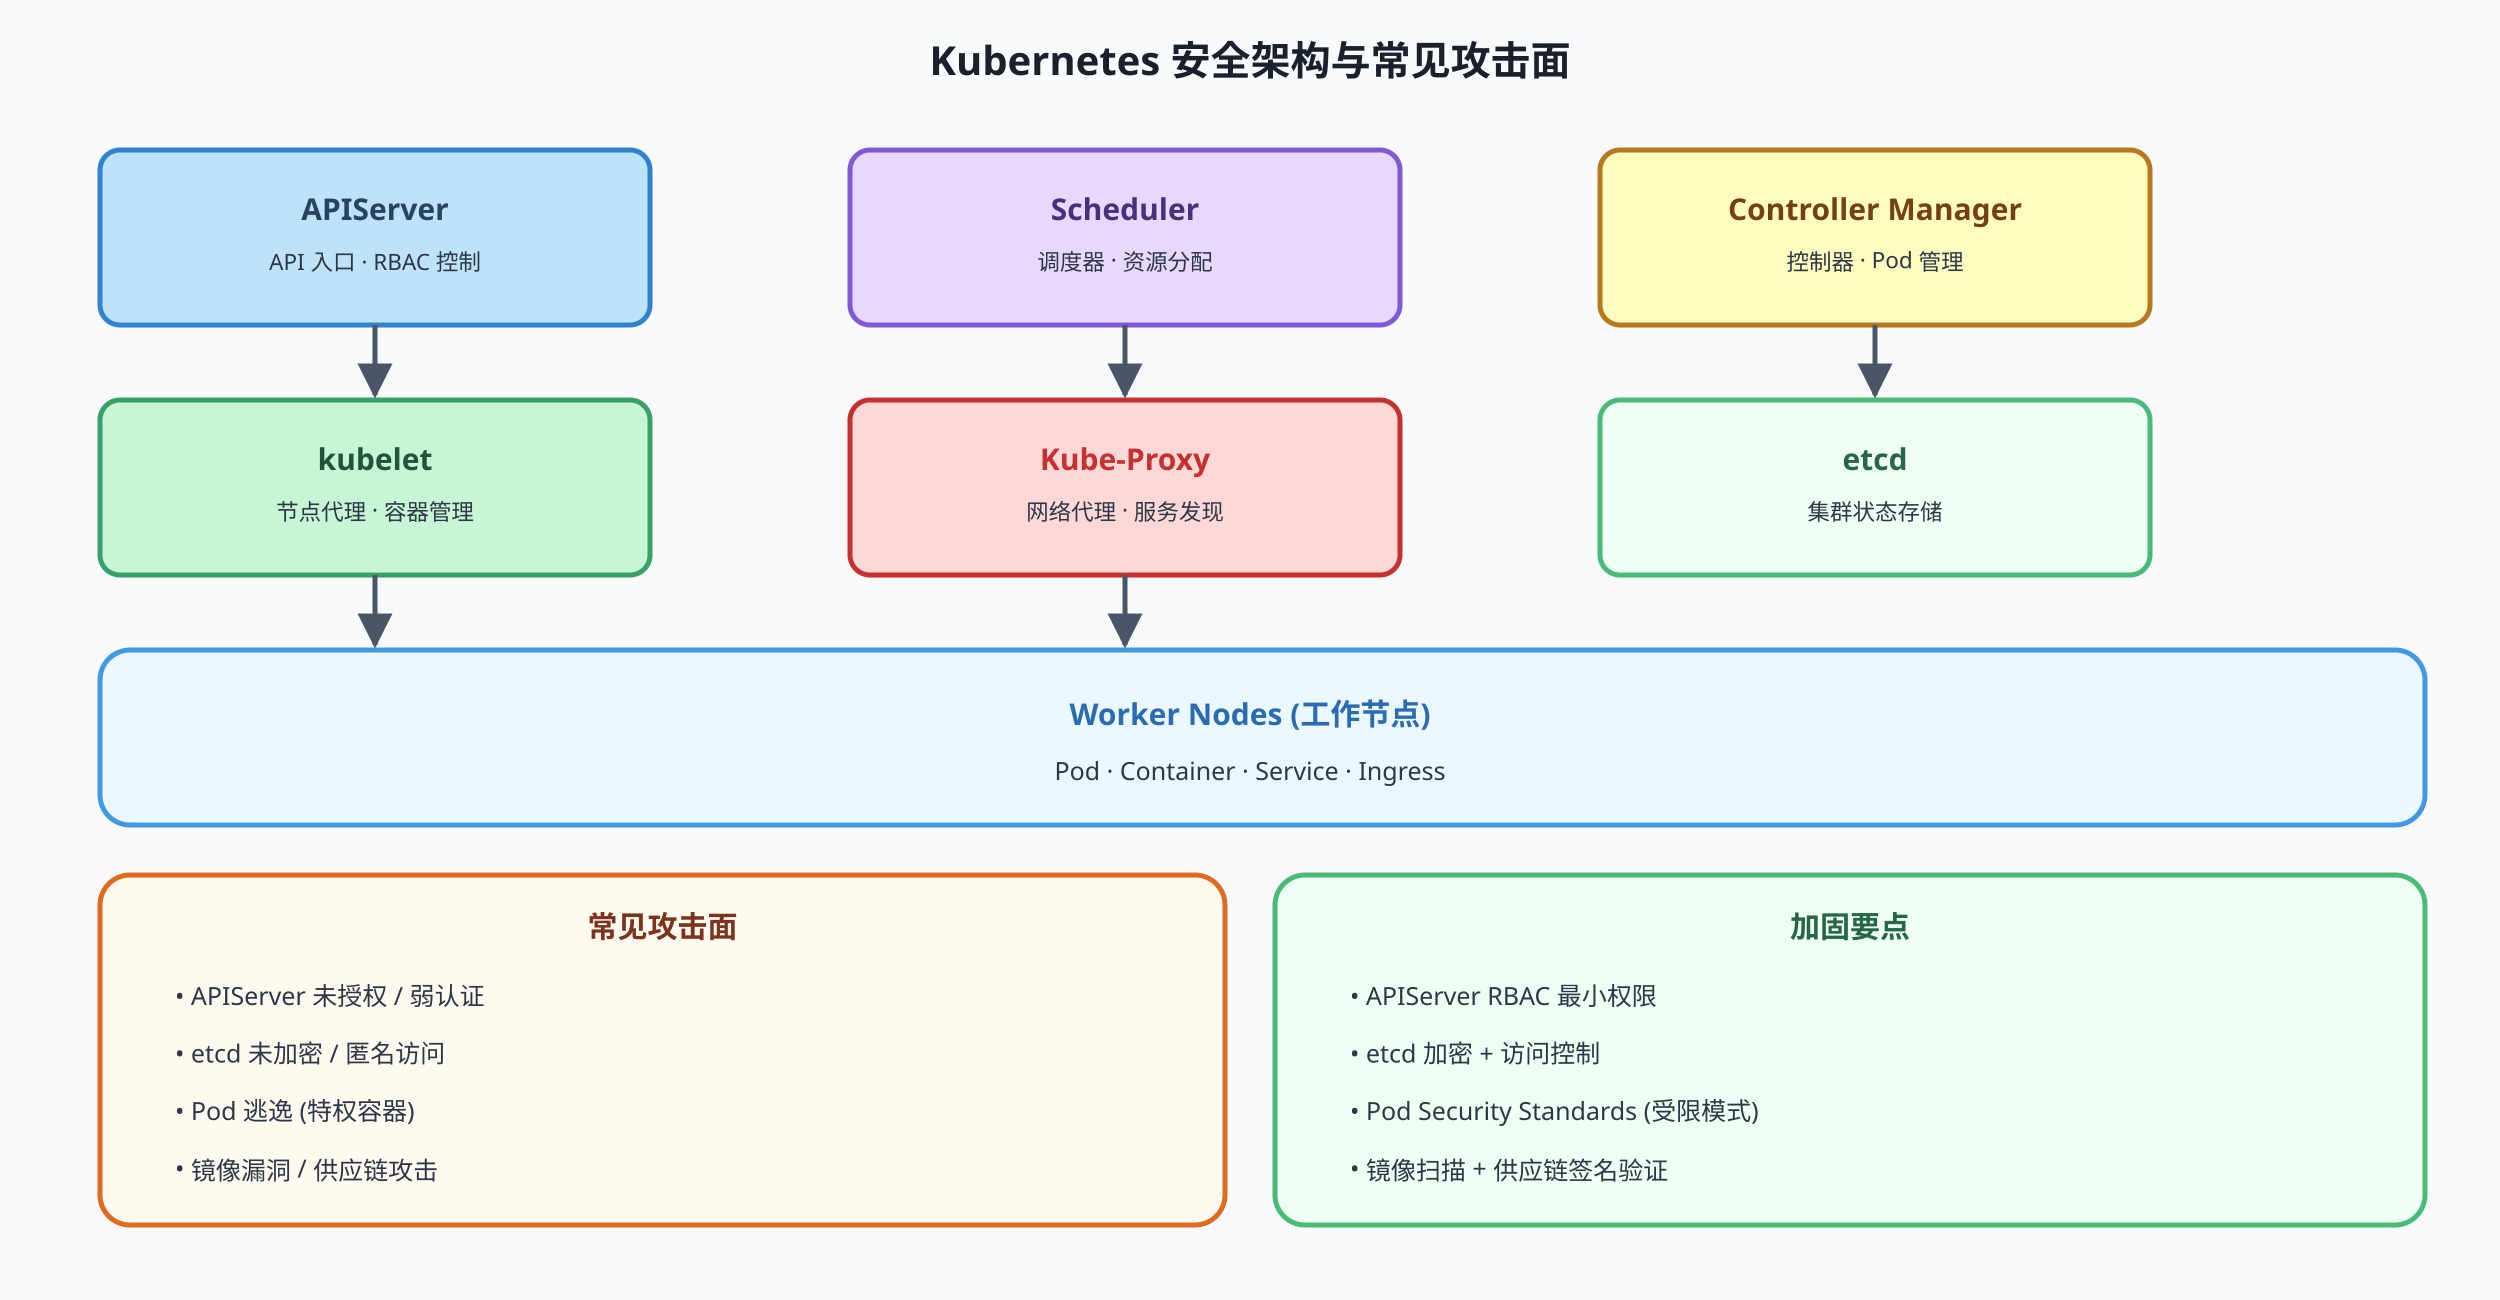
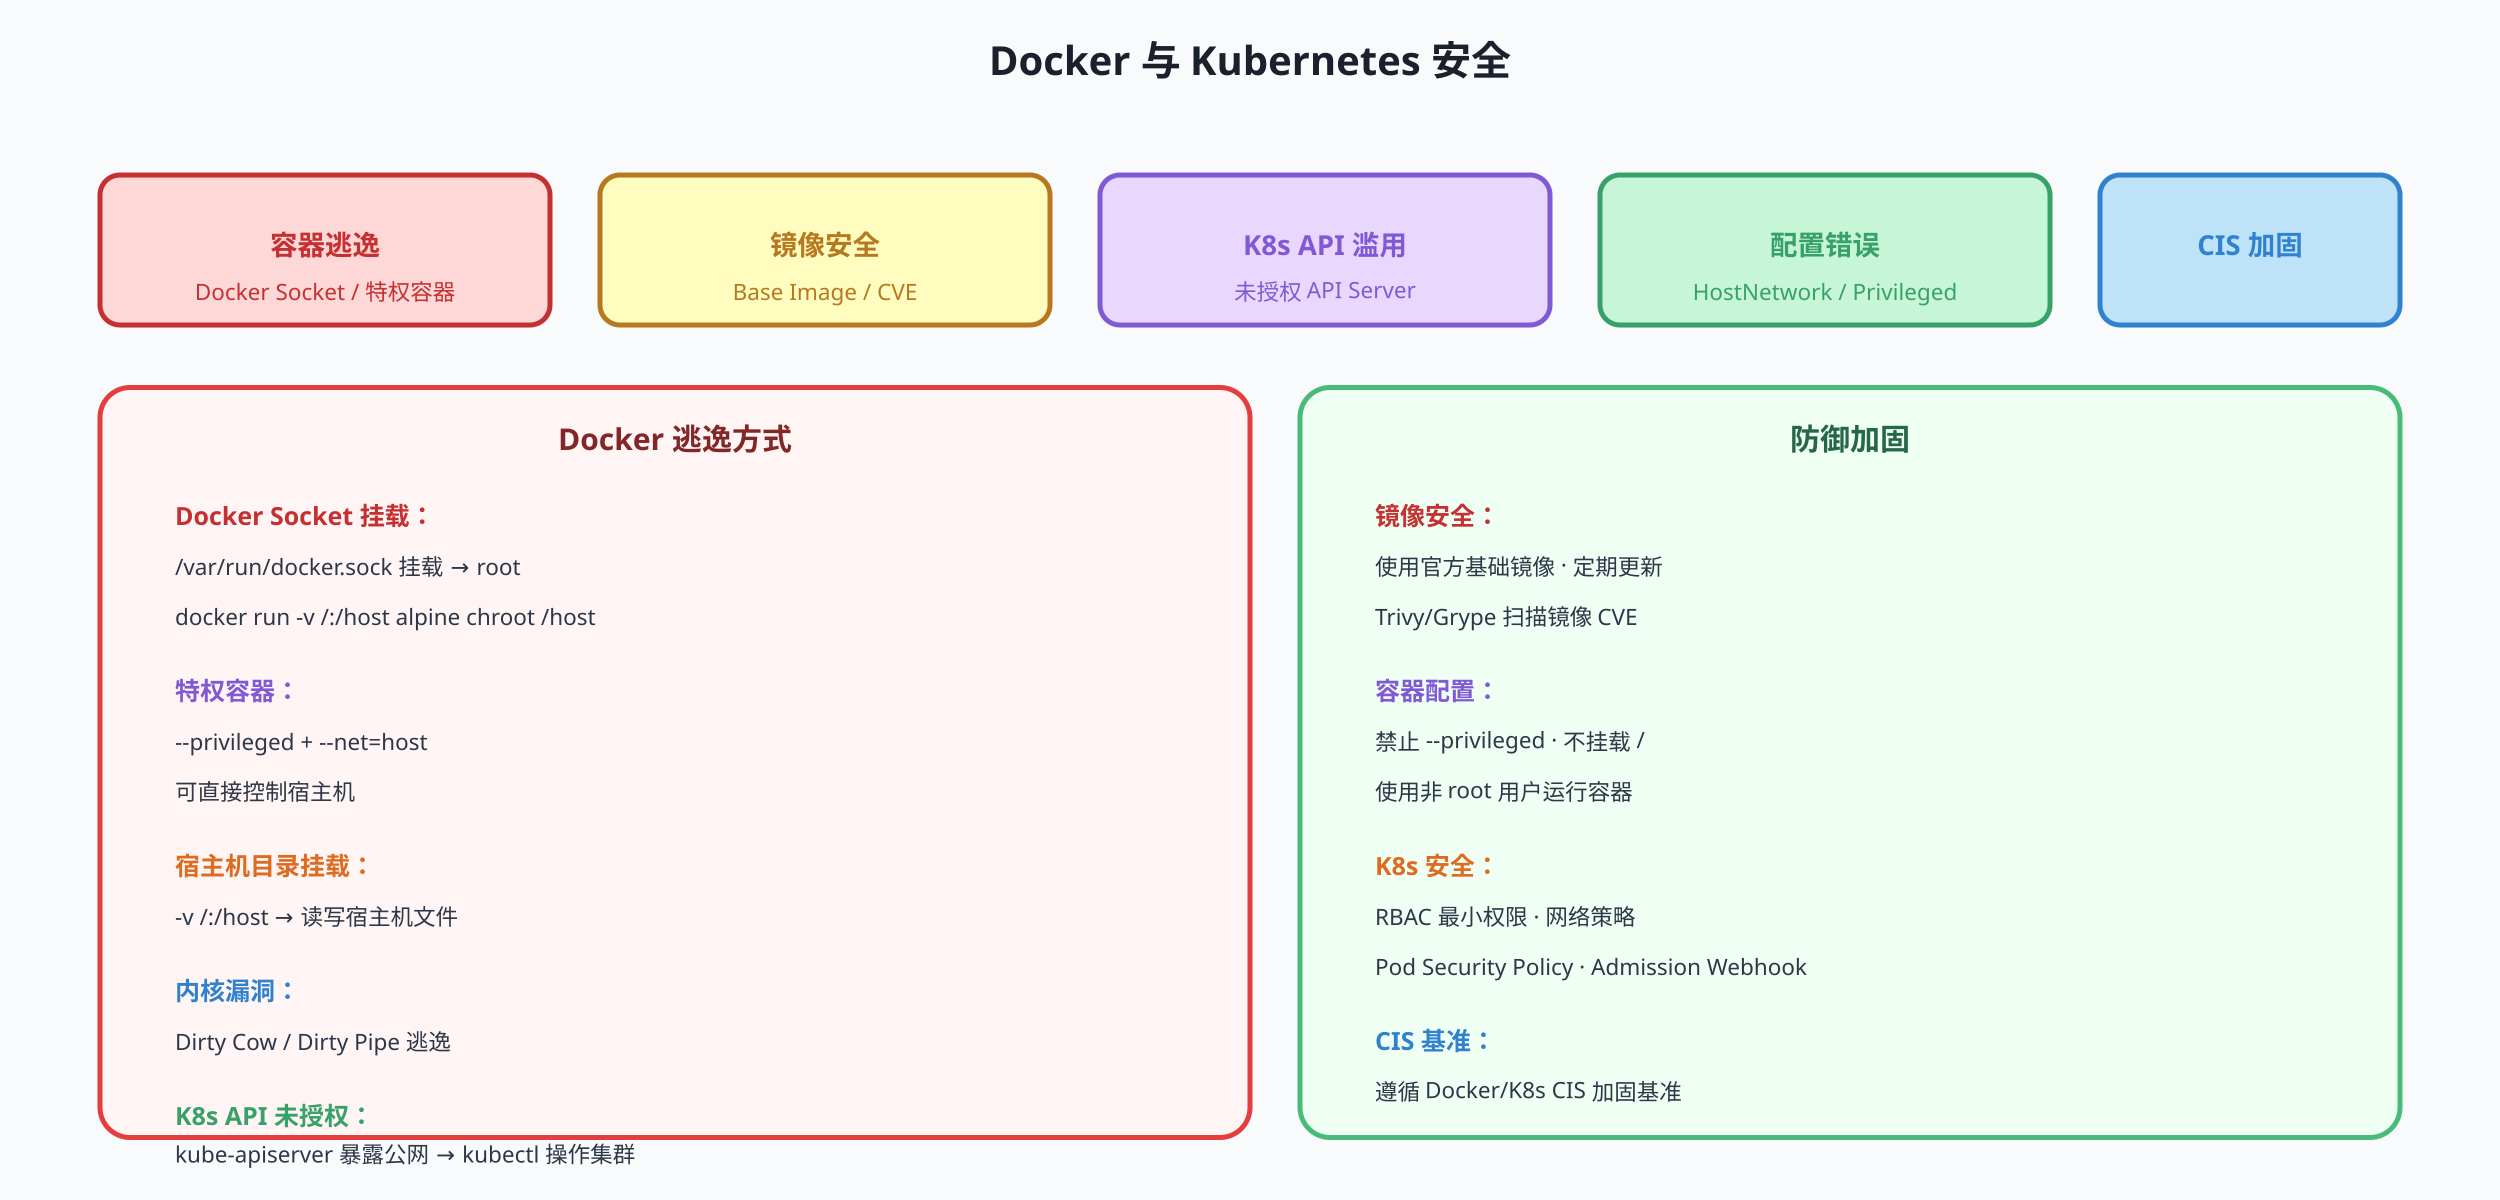
- <svg xmlns="http://www.w3.org/2000/svg" viewBox="0 0 1000 520" width="100%" font-family="PingFang SC, Microsoft YaHei, sans-serif">
-   <rect width="1000" height="520" fill="#f8fafc" />
-   <defs>
-     <marker id="arr" viewBox="0 0 10 10" refX="9" refY="5" markerWidth="7" markerHeight="7" orient="auto-start-reverse">
-       <path d="M0,0 L10,5 L0,10 z" fill="#4a5568" />
-     </marker>
-   </defs>
-   <text x="500" y="30" font-size="16" font-weight="bold" text-anchor="middle" fill="#1a202c">Kubernetes 安全架构与常见攻击面</text>
-   <rect x="40" y="60" width="220" height="70" rx="8" fill="#bee3f8" stroke="#3182ce" stroke-width="2" />
-   <text x="150" y="88" font-size="12" text-anchor="middle" fill="#2a4365" font-weight="bold">APIServer</text>
-   <text x="150" y="108" font-size="9" text-anchor="middle" fill="#2d3748">API 入口 · RBAC 控制</text>
-   <rect x="340" y="60" width="220" height="70" rx="8" fill="#e9d8fd" stroke="#805ad5" stroke-width="2" />
-   <text x="450" y="88" font-size="12" text-anchor="middle" fill="#44337a" font-weight="bold">Scheduler</text>
-   <text x="450" y="108" font-size="9" text-anchor="middle" fill="#2d3748">调度器 · 资源分配</text>
-   <rect x="640" y="60" width="220" height="70" rx="8" fill="#fefcbf" stroke="#b7791f" stroke-width="2" />
-   <text x="750" y="88" font-size="12" text-anchor="middle" fill="#744210" font-weight="bold">Controller Manager</text>
-   <text x="750" y="108" font-size="9" text-anchor="middle" fill="#2d3748">控制器 · Pod 管理</text>
-   <rect x="40" y="160" width="220" height="70" rx="8" fill="#c6f6d5" stroke="#38a169" stroke-width="2" />
-   <text x="150" y="188" font-size="12" text-anchor="middle" fill="#22543d" font-weight="bold">kubelet</text>
-   <text x="150" y="208" font-size="9" text-anchor="middle" fill="#2d3748">节点代理 · 容器管理</text>
-   <rect x="340" y="160" width="220" height="70" rx="8" fill="#fed7d7" stroke="#c53030" stroke-width="2" />
-   <text x="450" y="188" font-size="12" text-anchor="middle" fill="#c53030" font-weight="bold">Kube-Proxy</text>
-   <text x="450" y="208" font-size="9" text-anchor="middle" fill="#2d3748">网络代理 · 服务发现</text>
-   <rect x="640" y="160" width="220" height="70" rx="8" fill="#f0fff4" stroke="#48bb78" stroke-width="2" />
-   <text x="750" y="188" font-size="12" text-anchor="middle" fill="#276749" font-weight="bold">etcd</text>
-   <text x="750" y="208" font-size="9" text-anchor="middle" fill="#2d3748">集群状态存储</text>
-   <line x1="150" y1="130" x2="150" y2="158" stroke="#4a5568" stroke-width="2" marker-end="url(#arr)" />
-   <line x1="450" y1="130" x2="450" y2="158" stroke="#4a5568" stroke-width="2" marker-end="url(#arr)" />
-   <line x1="750" y1="130" x2="750" y2="158" stroke="#4a5568" stroke-width="2" marker-end="url(#arr)" />
-   <rect x="40" y="260" width="930" height="70" rx="12" fill="#ebf8ff" stroke="#4299e1" stroke-width="2" />
-   <text x="500" y="290" font-size="12" text-anchor="middle" fill="#2b6cb0" font-weight="bold">Worker Nodes (工作节点)</text>
-   <text x="500" y="312" font-size="10" text-anchor="middle" fill="#2d3748">Pod · Container · Service · Ingress</text>
-   <line x1="150" y1="230" x2="150" y2="258" stroke="#4a5568" stroke-width="2" marker-end="url(#arr)" />
-   <line x1="450" y1="230" x2="450" y2="258" stroke="#4a5568" stroke-width="2" marker-end="url(#arr)" />
-   <rect x="40" y="350" width="450" height="140" rx="12" fill="#fffaf0" stroke="#dd6b20" stroke-width="2" />
-   <text x="265" y="375" font-size="12" text-anchor="middle" fill="#7b341e" font-weight="bold">常见攻击面</text>
-   <text x="70" y="402" font-size="10" fill="#2d3748">• APIServer 未授权 / 弱认证</text>
-   <text x="70" y="425" font-size="10" fill="#2d3748">• etcd 未加密 / 匿名访问</text>
-   <text x="70" y="448" font-size="10" fill="#2d3748">• Pod 逃逸 (特权容器)</text>
-   <text x="70" y="471" font-size="10" fill="#2d3748">• 镜像漏洞 / 供应链攻击</text>
-   <rect x="510" y="350" width="460" height="140" rx="12" fill="#f0fff4" stroke="#48bb78" stroke-width="2" />
-   <text x="740" y="375" font-size="12" text-anchor="middle" fill="#276749" font-weight="bold">加固要点</text>
-   <text x="540" y="402" font-size="10" fill="#2d3748">• APIServer RBAC 最小权限</text>
-   <text x="540" y="425" font-size="10" fill="#2d3748">• etcd 加密 + 访问控制</text>
-   <text x="540" y="448" font-size="10" fill="#2d3748">• Pod Security Standards (受限模式)</text>
-   <text x="540" y="471" font-size="10" fill="#2d3748">• 镜像扫描 + 供应链签名验证</text>
+ <svg xmlns="http://www.w3.org/2000/svg" viewBox="0 0 1000 480" width="100%" font-family="PingFang SC, Microsoft YaHei, sans-serif">
+   <rect width="1000" height="480" fill="#f8fafc" />
+   <text x="500" y="30" font-size="16" font-weight="bold" text-anchor="middle" fill="#1a202c">Docker 与 Kubernetes 安全</text>
+   <rect x="40" y="70" width="180" height="60" rx="8" fill="#fed7d7" stroke="#c53030" stroke-width="2" />
+   <text x="130" y="102" font-size="11" text-anchor="middle" fill="#c53030" font-weight="bold">容器逃逸</text>
+   <text x="130" y="120" font-size="9" text-anchor="middle" fill="#c53030">Docker Socket / 特权容器</text>
+   <rect x="240" y="70" width="180" height="60" rx="8" fill="#fefcbf" stroke="#b7791f" stroke-width="2" />
+   <text x="330" y="102" font-size="11" text-anchor="middle" fill="#b7791f" font-weight="bold">镜像安全</text>
+   <text x="330" y="120" font-size="9" text-anchor="middle" fill="#b7791f">Base Image / CVE</text>
+   <rect x="440" y="70" width="180" height="60" rx="8" fill="#e9d8fd" stroke="#805ad5" stroke-width="2" />
+   <text x="530" y="102" font-size="11" text-anchor="middle" fill="#805ad5" font-weight="bold">K8s API 滥用</text>
+   <text x="530" y="120" font-size="9" text-anchor="middle" fill="#805ad5">未授权 API Server</text>
+   <rect x="640" y="70" width="180" height="60" rx="8" fill="#c6f6d5" stroke="#38a169" stroke-width="2" />
+   <text x="730" y="102" font-size="11" text-anchor="middle" fill="#38a169" font-weight="bold">配置错误</text>
+   <text x="730" y="120" font-size="9" text-anchor="middle" fill="#38a169">HostNetwork / Privileged</text>
+   <rect x="840" y="70" width="120" height="60" rx="8" fill="#bee3f8" stroke="#3182ce" stroke-width="2" />
+   <text x="900" y="102" font-size="11" text-anchor="middle" fill="#3182ce" font-weight="bold">CIS 加固</text>
+   <rect x="40" y="155" width="460" height="300" rx="12" fill="#fff5f5" stroke="#e53e3e" stroke-width="2" />
+   <text x="270" y="180" font-size="12" font-weight="bold" text-anchor="middle" fill="#822727">Docker 逃逸方式</text>
+   <text x="70" y="210" font-size="10" font-weight="bold" fill="#c53030">Docker Socket 挂载：</text>
+   <text x="70" y="230" font-size="9" fill="#2d3748">/var/run/docker.sock 挂载 → root</text>
+   <text x="70" y="250" font-size="9" fill="#2d3748">docker run -v /:/host alpine chroot /host</text>
+   <text x="70" y="280" font-size="10" font-weight="bold" fill="#805ad5">特权容器：</text>
+   <text x="70" y="300" font-size="9" fill="#2d3748">--privileged + --net=host</text>
+   <text x="70" y="320" font-size="9" fill="#2d3748">可直接控制宿主机</text>
+   <text x="70" y="350" font-size="10" font-weight="bold" fill="#dd6b20">宿主机目录挂载：</text>
+   <text x="70" y="370" font-size="9" fill="#2d3748">-v /:/host → 读写宿主机文件</text>
+   <text x="70" y="400" font-size="10" font-weight="bold" fill="#3182ce">内核漏洞：</text>
+   <text x="70" y="420" font-size="9" fill="#2d3748">Dirty Cow / Dirty Pipe 逃逸</text>
+   <text x="70" y="450" font-size="10" font-weight="bold" fill="#38a169">K8s API 未授权：</text>
+   <text x="70" y="465" font-size="9" fill="#2d3748">kube-apiserver 暴露公网 → kubectl 操作集群</text>
+   <rect x="520" y="155" width="440" height="300" rx="12" fill="#f0fff4" stroke="#48bb78" stroke-width="2" />
+   <text x="740" y="180" font-size="12" font-weight="bold" text-anchor="middle" fill="#276749">防御加固</text>
+   <text x="550" y="210" font-size="10" font-weight="bold" fill="#c53030">镜像安全：</text>
+   <text x="550" y="230" font-size="9" fill="#2d3748">使用官方基础镜像 · 定期更新</text>
+   <text x="550" y="250" font-size="9" fill="#2d3748">Trivy/Grype 扫描镜像 CVE</text>
+   <text x="550" y="280" font-size="10" font-weight="bold" fill="#805ad5">容器配置：</text>
+   <text x="550" y="300" font-size="9" fill="#2d3748">禁止 --privileged · 不挂载 /</text>
+   <text x="550" y="320" font-size="9" fill="#2d3748">使用非 root 用户运行容器</text>
+   <text x="550" y="350" font-size="10" font-weight="bold" fill="#dd6b20">K8s 安全：</text>
+   <text x="550" y="370" font-size="9" fill="#2d3748">RBAC 最小权限 · 网络策略</text>
+   <text x="550" y="390" font-size="9" fill="#2d3748">Pod Security Policy · Admission Webhook</text>
+   <text x="550" y="420" font-size="10" font-weight="bold" fill="#3182ce">CIS 基准：</text>
+   <text x="550" y="440" font-size="9" fill="#2d3748">遵循 Docker/K8s CIS 加固基准</text>
</svg>
